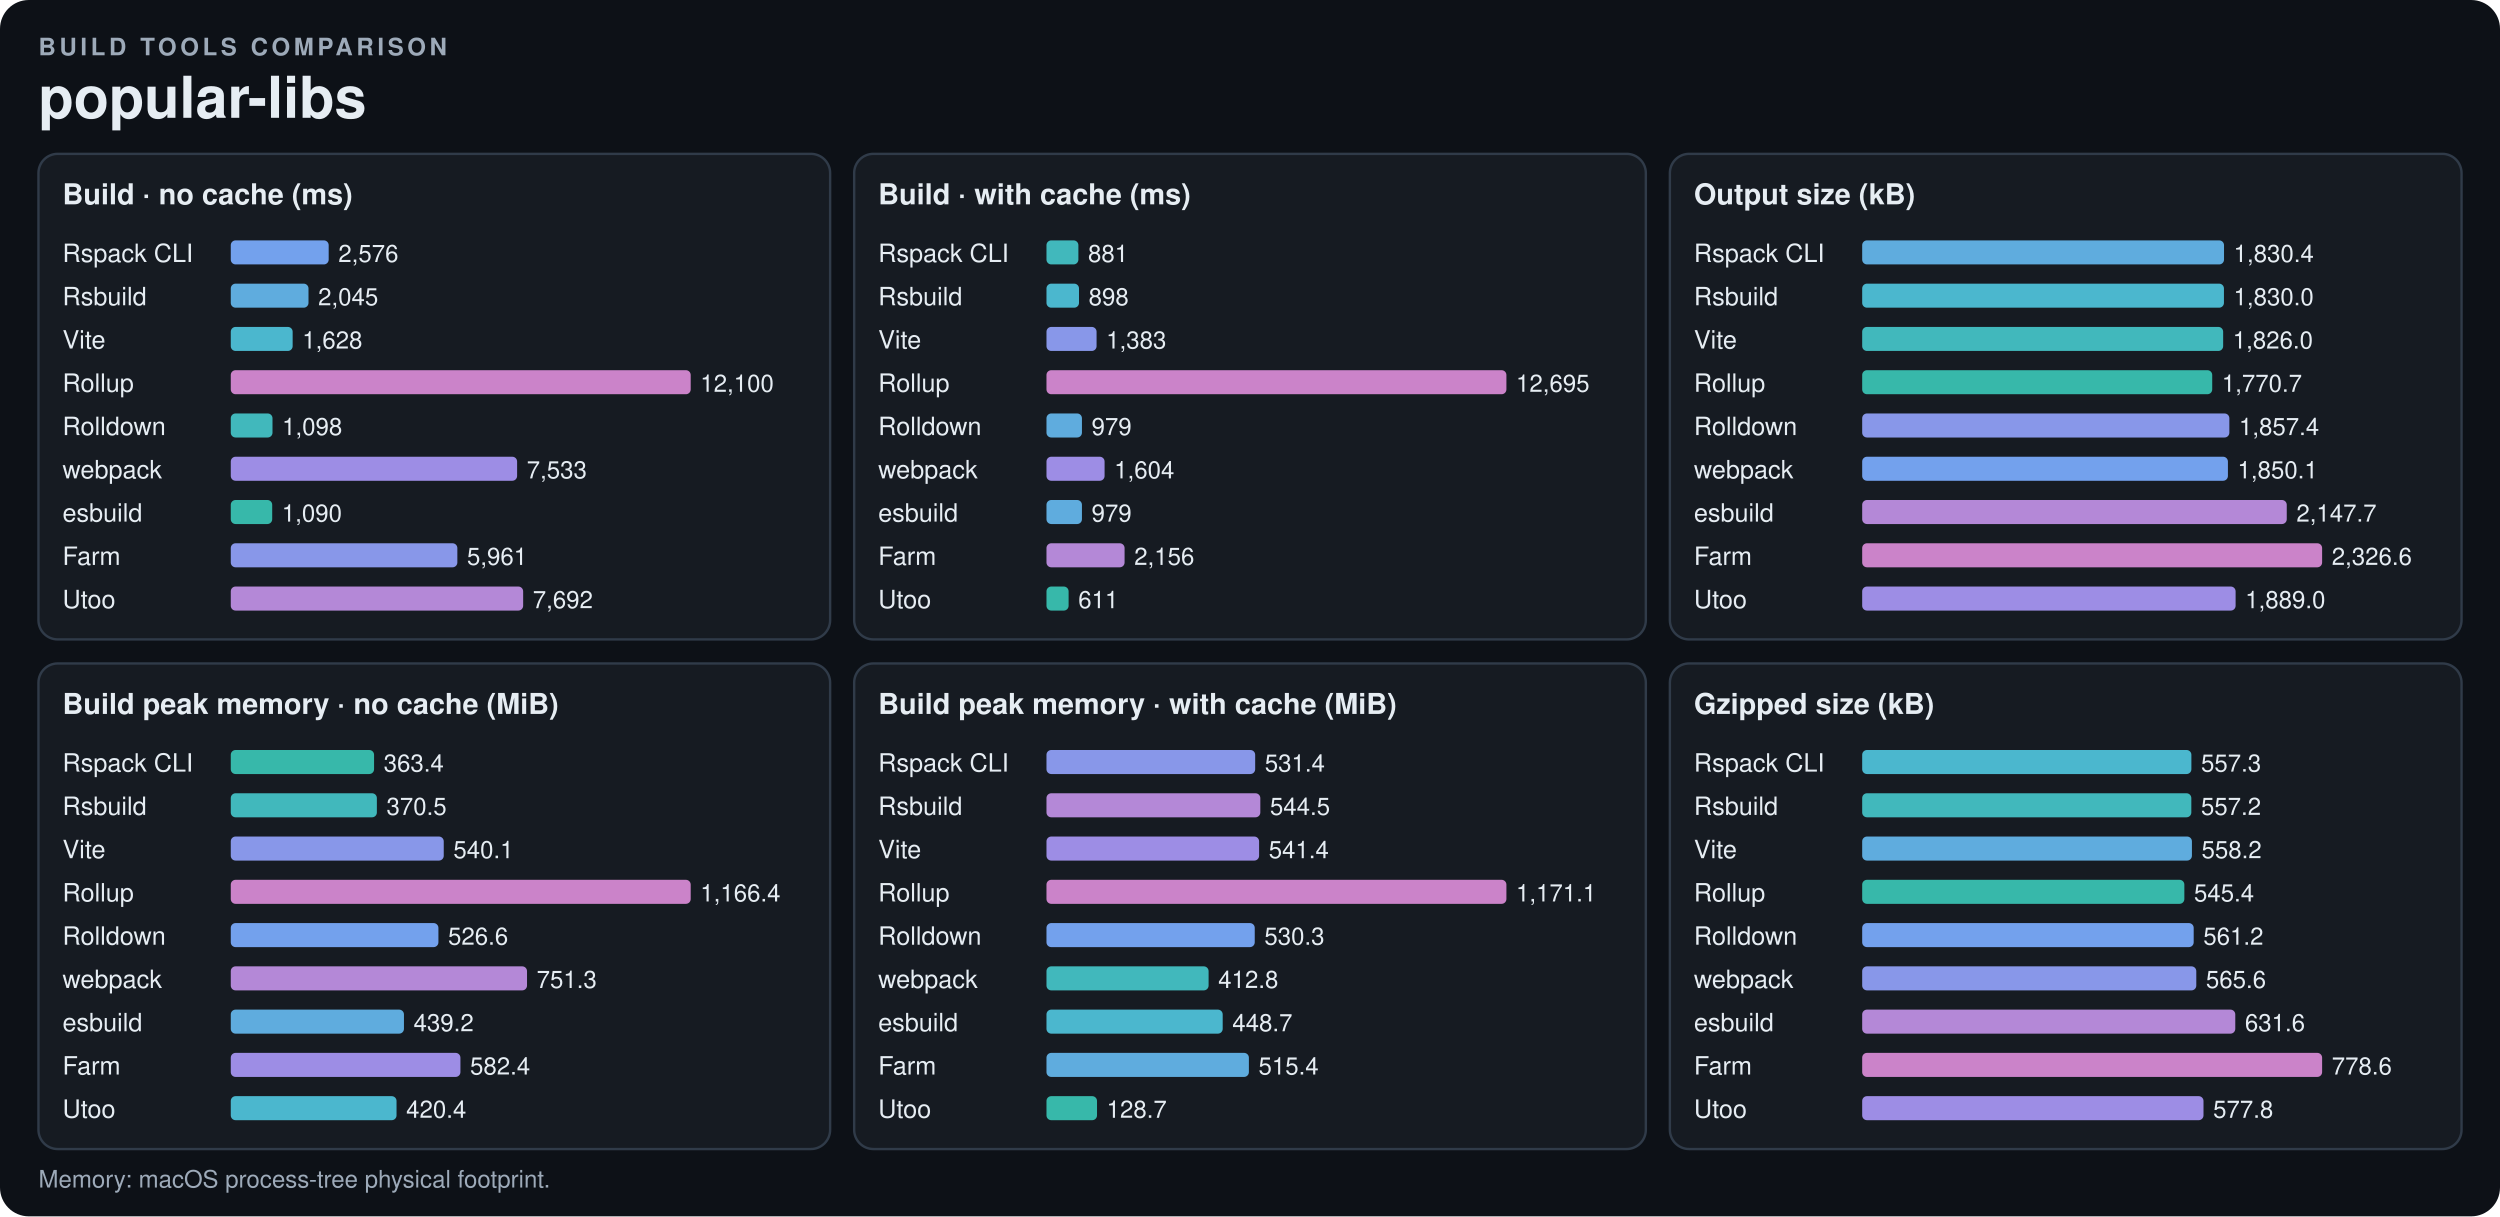
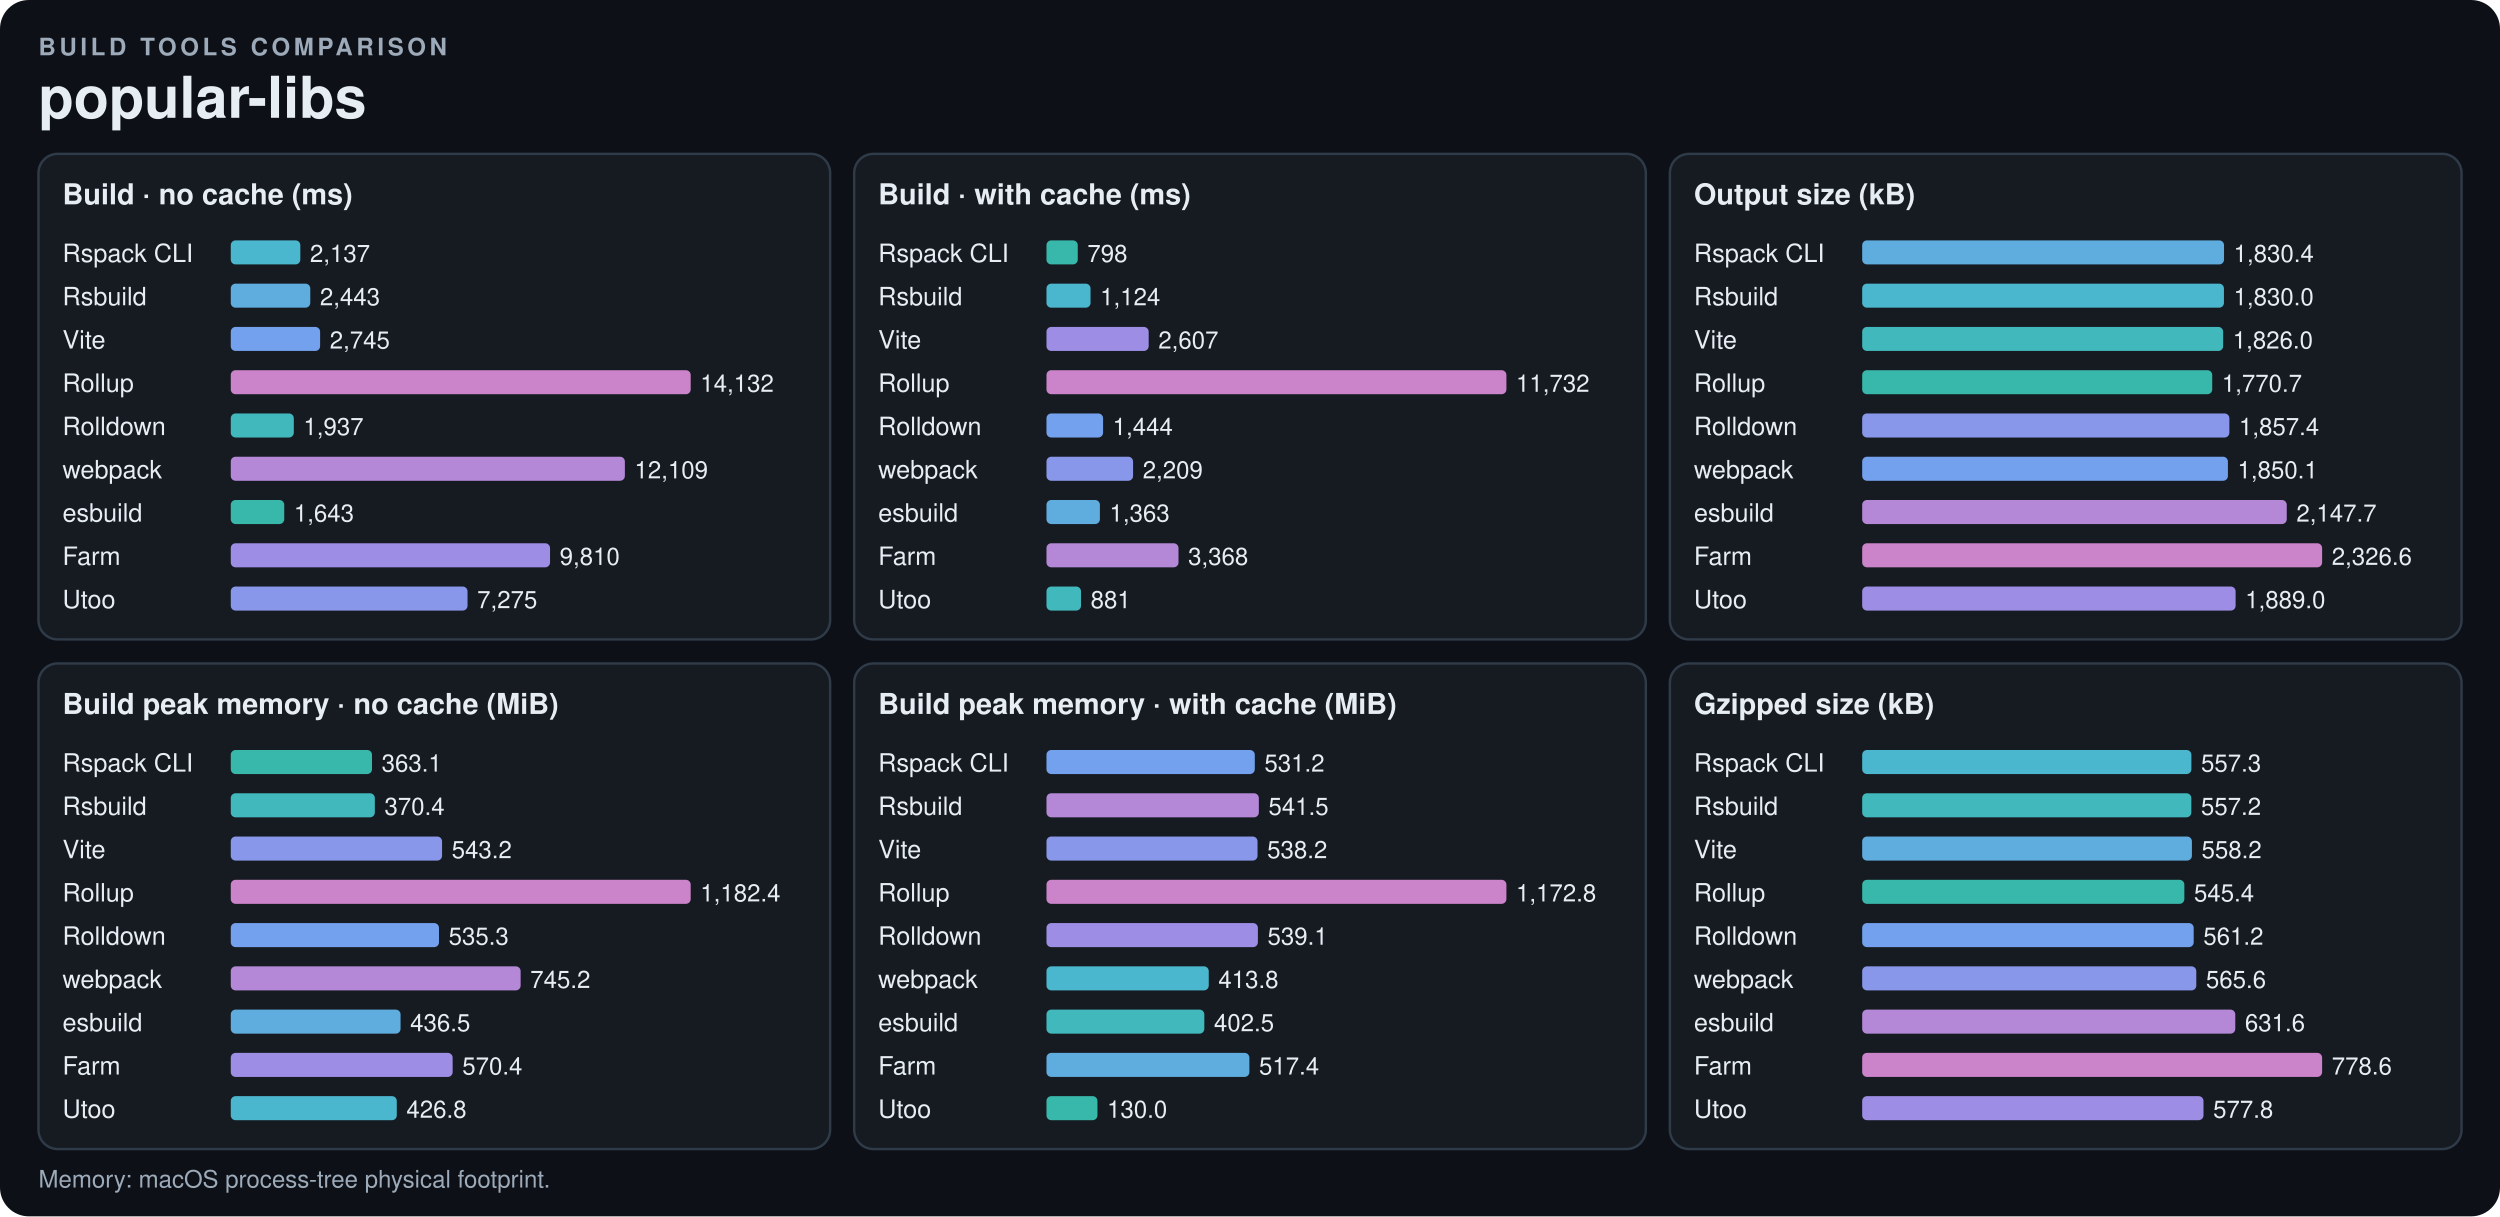
<svg xmlns="http://www.w3.org/2000/svg" width="1040" height="506" viewBox="0 0 1040 506" role="img" aria-labelledby="title description">
  <g font-family="-apple-system, BlinkMacSystemFont, 'Segoe UI', Helvetica, Arial, sans-serif" style="font-variant-numeric:tabular-nums">
    <rect width="1040" height="506" rx="12" fill="#0d1117" />
    <text x="16" y="23" font-size="10" fill="#9daab9" font-weight="700" letter-spacing="1.5">BUILD TOOLS COMPARISON</text>
    <text x="16" y="49" font-size="24" fill="#e6edf3" font-weight="700">popular-libs</text>
-     <g class="chart" data-metric="Build (no cache)" data-table="Build metrics" data-scale="12100">
+     <g class="chart" data-metric="Build (no cache)" data-table="Build metrics" data-scale="14132">
      <rect x="16" y="64" width="329.333" height="202" rx="8" fill="#161b22" stroke="#303b49" />
      <text x="26" y="85" font-size="12" fill="#e6edf3" font-weight="650">Build · no cache (ms)</text>
      <text x="26" y="109" font-size="10.5" fill="#e6edf3">Rspack CLI</text>
-       <rect class="bar" data-rank="5" x="96" y="100" width="40.733" height="10" rx="2" fill="#73a1ed" />
-       <text x="140.733" y="109" font-size="10" fill="#e6edf3">2,576</text>
+       <rect class="bar" data-rank="3" x="96" y="100" width="28.933" height="10" rx="2" fill="#4bb7ce" />
+       <text x="128.933" y="109" font-size="10" fill="#e6edf3">2,137</text>
      <text x="26" y="127" font-size="10.5" fill="#e6edf3">Rsbuild</text>
-       <rect class="bar" data-rank="4" x="96" y="118" width="32.337" height="10" rx="2" fill="#5facde" />
-       <text x="132.337" y="127" font-size="10" fill="#e6edf3">2,045</text>
+       <rect class="bar" data-rank="4" x="96" y="118" width="33.076" height="10" rx="2" fill="#5facde" />
+       <text x="133.076" y="127" font-size="10" fill="#e6edf3">2,443</text>
      <text x="26" y="145" font-size="10.5" fill="#e6edf3">Vite</text>
-       <rect class="bar" data-rank="3" x="96" y="136" width="25.743" height="10" rx="2" fill="#4bb7ce" />
-       <text x="125.743" y="145" font-size="10" fill="#e6edf3">1,628</text>
+       <rect class="bar" data-rank="5" x="96" y="136" width="37.165" height="10" rx="2" fill="#73a1ed" />
+       <text x="137.165" y="145" font-size="10" fill="#e6edf3">2,745</text>
      <text x="26" y="163" font-size="10.5" fill="#e6edf3">Rollup</text>
      <rect class="bar" data-rank="9" x="96" y="154" width="191.333" height="10" rx="2" fill="#cb83c9" />
-       <text x="291.333" y="163" font-size="10" fill="#e6edf3">12,100</text>
+       <text x="291.333" y="163" font-size="10" fill="#e6edf3">14,132</text>
      <text x="26" y="181" font-size="10.5" fill="#e6edf3">Rolldown</text>
-       <rect class="bar" data-rank="2" x="96" y="172" width="17.362" height="10" rx="2" fill="#41b8bc" />
-       <text x="117.362" y="181" font-size="10" fill="#e6edf3">1,098</text>
+       <rect class="bar" data-rank="2" x="96" y="172" width="26.225" height="10" rx="2" fill="#41b8bc" />
+       <text x="126.225" y="181" font-size="10" fill="#e6edf3">1,937</text>
      <text x="26" y="199" font-size="10.5" fill="#e6edf3">webpack</text>
-       <rect class="bar" data-rank="7" x="96" y="190" width="119.117" height="10" rx="2" fill="#9d8de5" />
-       <text x="219.117" y="199" font-size="10" fill="#e6edf3">7,533</text>
+       <rect class="bar" data-rank="8" x="96" y="190" width="163.944" height="10" rx="2" fill="#b488d7" />
+       <text x="263.944" y="199" font-size="10" fill="#e6edf3">12,109</text>
      <text x="26" y="217" font-size="10.5" fill="#e6edf3">esbuild</text>
-       <rect class="bar" data-rank="1" x="96" y="208" width="17.236" height="10" rx="2" fill="#37b8aa" />
-       <text x="117.236" y="217" font-size="10" fill="#e6edf3">1,090</text>
+       <rect class="bar" data-rank="1" x="96" y="208" width="22.245" height="10" rx="2" fill="#37b8aa" />
+       <text x="122.245" y="217" font-size="10" fill="#e6edf3">1,643</text>
      <text x="26" y="235" font-size="10.5" fill="#e6edf3">Farm</text>
-       <rect class="bar" data-rank="6" x="96" y="226" width="94.259" height="10" rx="2" fill="#8897e9" />
-       <text x="194.259" y="235" font-size="10" fill="#e6edf3">5,961</text>
+       <rect class="bar" data-rank="7" x="96" y="226" width="132.818" height="10" rx="2" fill="#9d8de5" />
+       <text x="232.818" y="235" font-size="10" fill="#e6edf3">9,810</text>
      <text x="26" y="253" font-size="10.5" fill="#e6edf3">Utoo</text>
-       <rect class="bar" data-rank="8" x="96" y="244" width="121.631" height="10" rx="2" fill="#b488d7" />
-       <text x="221.631" y="253" font-size="10" fill="#e6edf3">7,692</text>
+       <rect class="bar" data-rank="6" x="96" y="244" width="98.496" height="10" rx="2" fill="#8897e9" />
+       <text x="198.496" y="253" font-size="10" fill="#e6edf3">7,275</text>
    </g>
-     <g class="chart" data-metric="Build (with cache)" data-table="Build metrics" data-scale="12695">
+     <g class="chart" data-metric="Build (with cache)" data-table="Build metrics" data-scale="11732">
      <rect x="355.333" y="64" width="329.333" height="202" rx="8" fill="#161b22" stroke="#303b49" />
      <text x="365.333" y="85" font-size="12" fill="#e6edf3" font-weight="650">Build · with cache (ms)</text>
      <text x="365.333" y="109" font-size="10.5" fill="#e6edf3">Rspack CLI</text>
-       <rect class="bar" data-rank="2" x="435.333" y="100" width="13.278" height="10" rx="2" fill="#41b8bc" />
-       <text x="452.611" y="109" font-size="10" fill="#e6edf3">881</text>
+       <rect class="bar" data-rank="1" x="435.333" y="100" width="13.014" height="10" rx="2" fill="#37b8aa" />
+       <text x="452.348" y="109" font-size="10" fill="#e6edf3">798</text>
      <text x="365.333" y="127" font-size="10.5" fill="#e6edf3">Rsbuild</text>
-       <rect class="bar" data-rank="3" x="435.333" y="118" width="13.534" height="10" rx="2" fill="#4bb7ce" />
-       <text x="452.868" y="127" font-size="10" fill="#e6edf3">898</text>
+       <rect class="bar" data-rank="3" x="435.333" y="118" width="18.331" height="10" rx="2" fill="#4bb7ce" />
+       <text x="457.664" y="127" font-size="10" fill="#e6edf3">1,124</text>
      <text x="365.333" y="145" font-size="10.5" fill="#e6edf3">Vite</text>
-       <rect class="bar" data-rank="6" x="435.333" y="136" width="20.844" height="10" rx="2" fill="#8897e9" />
-       <text x="460.177" y="145" font-size="10" fill="#e6edf3">1,383</text>
+       <rect class="bar" data-rank="7" x="435.333" y="136" width="42.517" height="10" rx="2" fill="#9d8de5" />
+       <text x="481.85" y="145" font-size="10" fill="#e6edf3">2,607</text>
      <text x="365.333" y="163" font-size="10.5" fill="#e6edf3">Rollup</text>
      <rect class="bar" data-rank="9" x="435.333" y="154" width="191.333" height="10" rx="2" fill="#cb83c9" />
-       <text x="630.667" y="163" font-size="10" fill="#e6edf3">12,695</text>
+       <text x="630.667" y="163" font-size="10" fill="#e6edf3">11,732</text>
      <text x="365.333" y="181" font-size="10.5" fill="#e6edf3">Rolldown</text>
-       <rect class="bar" data-rank="4" x="435.333" y="172" width="14.755" height="10" rx="2" fill="#5facde" />
-       <text x="454.088" y="181" font-size="10" fill="#e6edf3">979</text>
+       <rect class="bar" data-rank="5" x="435.333" y="172" width="23.550" height="10" rx="2" fill="#73a1ed" />
+       <text x="462.883" y="181" font-size="10" fill="#e6edf3">1,444</text>
      <text x="365.333" y="199" font-size="10.5" fill="#e6edf3">webpack</text>
-       <rect class="bar" data-rank="7" x="435.333" y="190" width="24.175" height="10" rx="2" fill="#9d8de5" />
-       <text x="463.508" y="199" font-size="10" fill="#e6edf3">1,604</text>
+       <rect class="bar" data-rank="6" x="435.333" y="190" width="36.026" height="10" rx="2" fill="#8897e9" />
+       <text x="475.359" y="199" font-size="10" fill="#e6edf3">2,209</text>
      <text x="365.333" y="217" font-size="10.5" fill="#e6edf3">esbuild</text>
-       <rect class="bar" data-rank="4" x="435.333" y="208" width="14.755" height="10" rx="2" fill="#5facde" />
-       <text x="454.088" y="217" font-size="10" fill="#e6edf3">979</text>
+       <rect class="bar" data-rank="4" x="435.333" y="208" width="22.229" height="10" rx="2" fill="#5facde" />
+       <text x="461.562" y="217" font-size="10" fill="#e6edf3">1,363</text>
      <text x="365.333" y="235" font-size="10.5" fill="#e6edf3">Farm</text>
-       <rect class="bar" data-rank="8" x="435.333" y="226" width="32.494" height="10" rx="2" fill="#b488d7" />
-       <text x="471.828" y="235" font-size="10" fill="#e6edf3">2,156</text>
+       <rect class="bar" data-rank="8" x="435.333" y="226" width="54.928" height="10" rx="2" fill="#b488d7" />
+       <text x="494.261" y="235" font-size="10" fill="#e6edf3">3,368</text>
      <text x="365.333" y="253" font-size="10.5" fill="#e6edf3">Utoo</text>
-       <rect class="bar" data-rank="1" x="435.333" y="244" width="9.209" height="10" rx="2" fill="#37b8aa" />
-       <text x="448.542" y="253" font-size="10" fill="#e6edf3">611</text>
+       <rect class="bar" data-rank="2" x="435.333" y="244" width="14.368" height="10" rx="2" fill="#41b8bc" />
+       <text x="453.701" y="253" font-size="10" fill="#e6edf3">881</text>
    </g>
    <g class="chart" data-metric="Output size" data-table="Build metrics" data-scale="2326.6">
      <rect x="694.667" y="64" width="329.333" height="202" rx="8" fill="#161b22" stroke="#303b49" />
      <text x="704.667" y="85" font-size="12" fill="#e6edf3" font-weight="650">Output size (kB)</text>
      <text x="704.667" y="109" font-size="10.5" fill="#e6edf3">Rspack CLI</text>
      <rect class="bar" data-rank="4" x="774.667" y="100" width="150.527" height="10" rx="2" fill="#5facde" />
      <text x="929.194" y="109" font-size="10" fill="#e6edf3">1,830.4</text>
      <text x="704.667" y="127" font-size="10.5" fill="#e6edf3">Rsbuild</text>
      <rect class="bar" data-rank="3" x="774.667" y="118" width="150.494" height="10" rx="2" fill="#4bb7ce" />
      <text x="929.161" y="127" font-size="10" fill="#e6edf3">1,830.0</text>
      <text x="704.667" y="145" font-size="10.5" fill="#e6edf3">Vite</text>
      <rect class="bar" data-rank="2" x="774.667" y="136" width="150.165" height="10" rx="2" fill="#41b8bc" />
      <text x="928.832" y="145" font-size="10" fill="#e6edf3">1,826.0</text>
      <text x="704.667" y="163" font-size="10.5" fill="#e6edf3">Rollup</text>
      <rect class="bar" data-rank="1" x="774.667" y="154" width="145.618" height="10" rx="2" fill="#37b8aa" />
      <text x="924.284" y="163" font-size="10" fill="#e6edf3">1,770.7</text>
      <text x="704.667" y="181" font-size="10.5" fill="#e6edf3">Rolldown</text>
      <rect class="bar" data-rank="6" x="774.667" y="172" width="152.748" height="10" rx="2" fill="#8897e9" />
      <text x="931.414" y="181" font-size="10" fill="#e6edf3">1,857.4</text>
      <text x="704.667" y="199" font-size="10.5" fill="#e6edf3">webpack</text>
      <rect class="bar" data-rank="5" x="774.667" y="190" width="152.147" height="10" rx="2" fill="#73a1ed" />
      <text x="930.814" y="199" font-size="10" fill="#e6edf3">1,850.1</text>
      <text x="704.667" y="217" font-size="10.5" fill="#e6edf3">esbuild</text>
      <rect class="bar" data-rank="8" x="774.667" y="208" width="176.621" height="10" rx="2" fill="#b488d7" />
      <text x="955.288" y="217" font-size="10" fill="#e6edf3">2,147.7</text>
      <text x="704.667" y="235" font-size="10.5" fill="#e6edf3">Farm</text>
      <rect class="bar" data-rank="9" x="774.667" y="226" width="191.333" height="10" rx="2" fill="#cb83c9" />
      <text x="970" y="235" font-size="10" fill="#e6edf3">2,326.6</text>
      <text x="704.667" y="253" font-size="10.5" fill="#e6edf3">Utoo</text>
      <rect class="bar" data-rank="7" x="774.667" y="244" width="155.346" height="10" rx="2" fill="#9d8de5" />
      <text x="934.013" y="253" font-size="10" fill="#e6edf3">1,889.0</text>
    </g>
-     <g class="chart" data-metric="Peak (no cache)" data-table="Build memory (MiB)" data-scale="1166.4">
+     <g class="chart" data-metric="Peak (no cache)" data-table="Build memory (MiB)" data-scale="1182.4">
      <rect x="16" y="276" width="329.333" height="202" rx="8" fill="#161b22" stroke="#303b49" />
      <text x="26" y="297" font-size="12" fill="#e6edf3" font-weight="650">Build peak memory · no cache (MiB)</text>
      <text x="26" y="321" font-size="10.5" fill="#e6edf3">Rspack CLI</text>
-       <rect class="bar" data-rank="1" x="96" y="312" width="59.611" height="10" rx="2" fill="#37b8aa" />
-       <text x="159.611" y="321" font-size="10" fill="#e6edf3">363.4</text>
+       <rect class="bar" data-rank="1" x="96" y="312" width="58.756" height="10" rx="2" fill="#37b8aa" />
+       <text x="158.756" y="321" font-size="10" fill="#e6edf3">363.1</text>
      <text x="26" y="339" font-size="10.5" fill="#e6edf3">Rsbuild</text>
-       <rect class="bar" data-rank="2" x="96" y="330" width="60.776" height="10" rx="2" fill="#41b8bc" />
-       <text x="160.776" y="339" font-size="10" fill="#e6edf3">370.5</text>
+       <rect class="bar" data-rank="2" x="96" y="330" width="59.937" height="10" rx="2" fill="#41b8bc" />
+       <text x="159.937" y="339" font-size="10" fill="#e6edf3">370.4</text>
      <text x="26" y="357" font-size="10.5" fill="#e6edf3">Vite</text>
-       <rect class="bar" data-rank="6" x="96" y="348" width="88.597" height="10" rx="2" fill="#8897e9" />
-       <text x="188.597" y="357" font-size="10" fill="#e6edf3">540.1</text>
+       <rect class="bar" data-rank="6" x="96" y="348" width="87.899" height="10" rx="2" fill="#8897e9" />
+       <text x="187.899" y="357" font-size="10" fill="#e6edf3">543.2</text>
      <text x="26" y="375" font-size="10.5" fill="#e6edf3">Rollup</text>
      <rect class="bar" data-rank="9" x="96" y="366" width="191.333" height="10" rx="2" fill="#cb83c9" />
-       <text x="291.333" y="375" font-size="10" fill="#e6edf3">1,166.4</text>
+       <text x="291.333" y="375" font-size="10" fill="#e6edf3">1,182.4</text>
      <text x="26" y="393" font-size="10.5" fill="#e6edf3">Rolldown</text>
-       <rect class="bar" data-rank="5" x="96" y="384" width="86.382" height="10" rx="2" fill="#73a1ed" />
-       <text x="186.382" y="393" font-size="10" fill="#e6edf3">526.6</text>
+       <rect class="bar" data-rank="5" x="96" y="384" width="86.621" height="10" rx="2" fill="#73a1ed" />
+       <text x="186.621" y="393" font-size="10" fill="#e6edf3">535.3</text>
      <text x="26" y="411" font-size="10.5" fill="#e6edf3">webpack</text>
-       <rect class="bar" data-rank="8" x="96" y="402" width="123.241" height="10" rx="2" fill="#b488d7" />
-       <text x="223.241" y="411" font-size="10" fill="#e6edf3">751.3</text>
+       <rect class="bar" data-rank="8" x="96" y="402" width="120.587" height="10" rx="2" fill="#b488d7" />
+       <text x="220.587" y="411" font-size="10" fill="#e6edf3">745.2</text>
      <text x="26" y="429" font-size="10.5" fill="#e6edf3">esbuild</text>
-       <rect class="bar" data-rank="4" x="96" y="420" width="72.045" height="10" rx="2" fill="#5facde" />
-       <text x="172.045" y="429" font-size="10" fill="#e6edf3">439.2</text>
+       <rect class="bar" data-rank="4" x="96" y="420" width="70.633" height="10" rx="2" fill="#5facde" />
+       <text x="170.633" y="429" font-size="10" fill="#e6edf3">436.5</text>
      <text x="26" y="447" font-size="10.5" fill="#e6edf3">Farm</text>
-       <rect class="bar" data-rank="7" x="96" y="438" width="95.535" height="10" rx="2" fill="#9d8de5" />
-       <text x="195.535" y="447" font-size="10" fill="#e6edf3">582.4</text>
+       <rect class="bar" data-rank="7" x="96" y="438" width="92.301" height="10" rx="2" fill="#9d8de5" />
+       <text x="192.301" y="447" font-size="10" fill="#e6edf3">570.4</text>
      <text x="26" y="465" font-size="10.5" fill="#e6edf3">Utoo</text>
-       <rect class="bar" data-rank="3" x="96" y="456" width="68.961" height="10" rx="2" fill="#4bb7ce" />
-       <text x="168.961" y="465" font-size="10" fill="#e6edf3">420.4</text>
+       <rect class="bar" data-rank="3" x="96" y="456" width="69.064" height="10" rx="2" fill="#4bb7ce" />
+       <text x="169.064" y="465" font-size="10" fill="#e6edf3">426.8</text>
    </g>
-     <g class="chart" data-metric="Peak (with cache)" data-table="Build memory (MiB)" data-scale="1171.1">
+     <g class="chart" data-metric="Peak (with cache)" data-table="Build memory (MiB)" data-scale="1172.8">
      <rect x="355.333" y="276" width="329.333" height="202" rx="8" fill="#161b22" stroke="#303b49" />
      <text x="365.333" y="297" font-size="12" fill="#e6edf3" font-weight="650">Build peak memory · with cache (MiB)</text>
      <text x="365.333" y="321" font-size="10.5" fill="#e6edf3">Rspack CLI</text>
-       <rect class="bar" data-rank="6" x="435.333" y="312" width="86.820" height="10" rx="2" fill="#8897e9" />
-       <text x="526.153" y="321" font-size="10" fill="#e6edf3">531.4</text>
+       <rect class="bar" data-rank="5" x="435.333" y="312" width="86.661" height="10" rx="2" fill="#73a1ed" />
+       <text x="525.995" y="321" font-size="10" fill="#e6edf3">531.2</text>
      <text x="365.333" y="339" font-size="10.5" fill="#e6edf3">Rsbuild</text>
-       <rect class="bar" data-rank="8" x="435.333" y="330" width="88.960" height="10" rx="2" fill="#b488d7" />
-       <text x="528.293" y="339" font-size="10" fill="#e6edf3">544.5</text>
+       <rect class="bar" data-rank="8" x="435.333" y="330" width="88.342" height="10" rx="2" fill="#b488d7" />
+       <text x="527.675" y="339" font-size="10" fill="#e6edf3">541.5</text>
      <text x="365.333" y="357" font-size="10.5" fill="#e6edf3">Vite</text>
-       <rect class="bar" data-rank="7" x="435.333" y="348" width="88.453" height="10" rx="2" fill="#9d8de5" />
-       <text x="527.787" y="357" font-size="10" fill="#e6edf3">541.4</text>
+       <rect class="bar" data-rank="6" x="435.333" y="348" width="87.803" height="10" rx="2" fill="#8897e9" />
+       <text x="527.137" y="357" font-size="10" fill="#e6edf3">538.2</text>
      <text x="365.333" y="375" font-size="10.5" fill="#e6edf3">Rollup</text>
      <rect class="bar" data-rank="9" x="435.333" y="366" width="191.333" height="10" rx="2" fill="#cb83c9" />
-       <text x="630.667" y="375" font-size="10" fill="#e6edf3">1,171.1</text>
+       <text x="630.667" y="375" font-size="10" fill="#e6edf3">1,172.8</text>
      <text x="365.333" y="393" font-size="10.5" fill="#e6edf3">Rolldown</text>
-       <rect class="bar" data-rank="5" x="435.333" y="384" width="86.640" height="10" rx="2" fill="#73a1ed" />
-       <text x="525.973" y="393" font-size="10" fill="#e6edf3">530.3</text>
+       <rect class="bar" data-rank="7" x="435.333" y="384" width="87.950" height="10" rx="2" fill="#9d8de5" />
+       <text x="527.283" y="393" font-size="10" fill="#e6edf3">539.1</text>
      <text x="365.333" y="411" font-size="10.5" fill="#e6edf3">webpack</text>
-       <rect class="bar" data-rank="2" x="435.333" y="402" width="67.443" height="10" rx="2" fill="#41b8bc" />
-       <text x="506.776" y="411" font-size="10" fill="#e6edf3">412.8</text>
+       <rect class="bar" data-rank="3" x="435.333" y="402" width="67.508" height="10" rx="2" fill="#4bb7ce" />
+       <text x="506.842" y="411" font-size="10" fill="#e6edf3">413.8</text>
      <text x="365.333" y="429" font-size="10.5" fill="#e6edf3">esbuild</text>
-       <rect class="bar" data-rank="3" x="435.333" y="420" width="73.308" height="10" rx="2" fill="#4bb7ce" />
-       <text x="512.642" y="429" font-size="10" fill="#e6edf3">448.7</text>
+       <rect class="bar" data-rank="2" x="435.333" y="420" width="65.665" height="10" rx="2" fill="#41b8bc" />
+       <text x="504.998" y="429" font-size="10" fill="#e6edf3">402.5</text>
      <text x="365.333" y="447" font-size="10.5" fill="#e6edf3">Farm</text>
-       <rect class="bar" data-rank="4" x="435.333" y="438" width="84.206" height="10" rx="2" fill="#5facde" />
-       <text x="523.539" y="447" font-size="10" fill="#e6edf3">515.4</text>
+       <rect class="bar" data-rank="4" x="435.333" y="438" width="84.410" height="10" rx="2" fill="#5facde" />
+       <text x="523.743" y="447" font-size="10" fill="#e6edf3">517.4</text>
      <text x="365.333" y="465" font-size="10.5" fill="#e6edf3">Utoo</text>
-       <rect class="bar" data-rank="1" x="435.333" y="456" width="21.027" height="10" rx="2" fill="#37b8aa" />
-       <text x="460.36" y="465" font-size="10" fill="#e6edf3">128.7</text>
+       <rect class="bar" data-rank="1" x="435.333" y="456" width="21.209" height="10" rx="2" fill="#37b8aa" />
+       <text x="460.542" y="465" font-size="10" fill="#e6edf3">130.0</text>
    </g>
    <g class="chart" data-metric="Gzipped size" data-table="Build metrics" data-scale="778.6">
      <rect x="694.667" y="276" width="329.333" height="202" rx="8" fill="#161b22" stroke="#303b49" />
      <text x="704.667" y="297" font-size="12" fill="#e6edf3" font-weight="650">Gzipped size (kB)</text>
      <text x="704.667" y="321" font-size="10.5" fill="#e6edf3">Rspack CLI</text>
      <rect class="bar" data-rank="3" x="774.667" y="312" width="136.951" height="10" rx="2" fill="#4bb7ce" />
      <text x="915.618" y="321" font-size="10" fill="#e6edf3">557.3</text>
      <text x="704.667" y="339" font-size="10.5" fill="#e6edf3">Rsbuild</text>
      <rect class="bar" data-rank="2" x="774.667" y="330" width="136.926" height="10" rx="2" fill="#41b8bc" />
      <text x="915.593" y="339" font-size="10" fill="#e6edf3">557.2</text>
      <text x="704.667" y="357" font-size="10.5" fill="#e6edf3">Vite</text>
      <rect class="bar" data-rank="4" x="774.667" y="348" width="137.172" height="10" rx="2" fill="#5facde" />
      <text x="915.839" y="357" font-size="10" fill="#e6edf3">558.2</text>
      <text x="704.667" y="375" font-size="10.5" fill="#e6edf3">Rollup</text>
      <rect class="bar" data-rank="1" x="774.667" y="366" width="134.027" height="10" rx="2" fill="#37b8aa" />
      <text x="912.693" y="375" font-size="10" fill="#e6edf3">545.4</text>
      <text x="704.667" y="393" font-size="10.5" fill="#e6edf3">Rolldown</text>
      <rect class="bar" data-rank="5" x="774.667" y="384" width="137.909" height="10" rx="2" fill="#73a1ed" />
      <text x="916.576" y="393" font-size="10" fill="#e6edf3">561.2</text>
      <text x="704.667" y="411" font-size="10.5" fill="#e6edf3">webpack</text>
      <rect class="bar" data-rank="6" x="774.667" y="402" width="138.991" height="10" rx="2" fill="#8897e9" />
      <text x="917.657" y="411" font-size="10" fill="#e6edf3">565.6</text>
      <text x="704.667" y="429" font-size="10.5" fill="#e6edf3">esbuild</text>
      <rect class="bar" data-rank="8" x="774.667" y="420" width="155.210" height="10" rx="2" fill="#b488d7" />
      <text x="933.876" y="429" font-size="10" fill="#e6edf3">631.6</text>
      <text x="704.667" y="447" font-size="10.5" fill="#e6edf3">Farm</text>
      <rect class="bar" data-rank="9" x="774.667" y="438" width="191.333" height="10" rx="2" fill="#cb83c9" />
      <text x="970" y="447" font-size="10" fill="#e6edf3">778.6</text>
      <text x="704.667" y="465" font-size="10.5" fill="#e6edf3">Utoo</text>
      <rect class="bar" data-rank="7" x="774.667" y="456" width="141.989" height="10" rx="2" fill="#9d8de5" />
      <text x="920.655" y="465" font-size="10" fill="#e6edf3">577.8</text>
    </g>
    <text x="16" y="494" font-size="10" fill="#9daab9">Memory: macOS process-tree physical footprint.</text>
  </g>
</svg>
